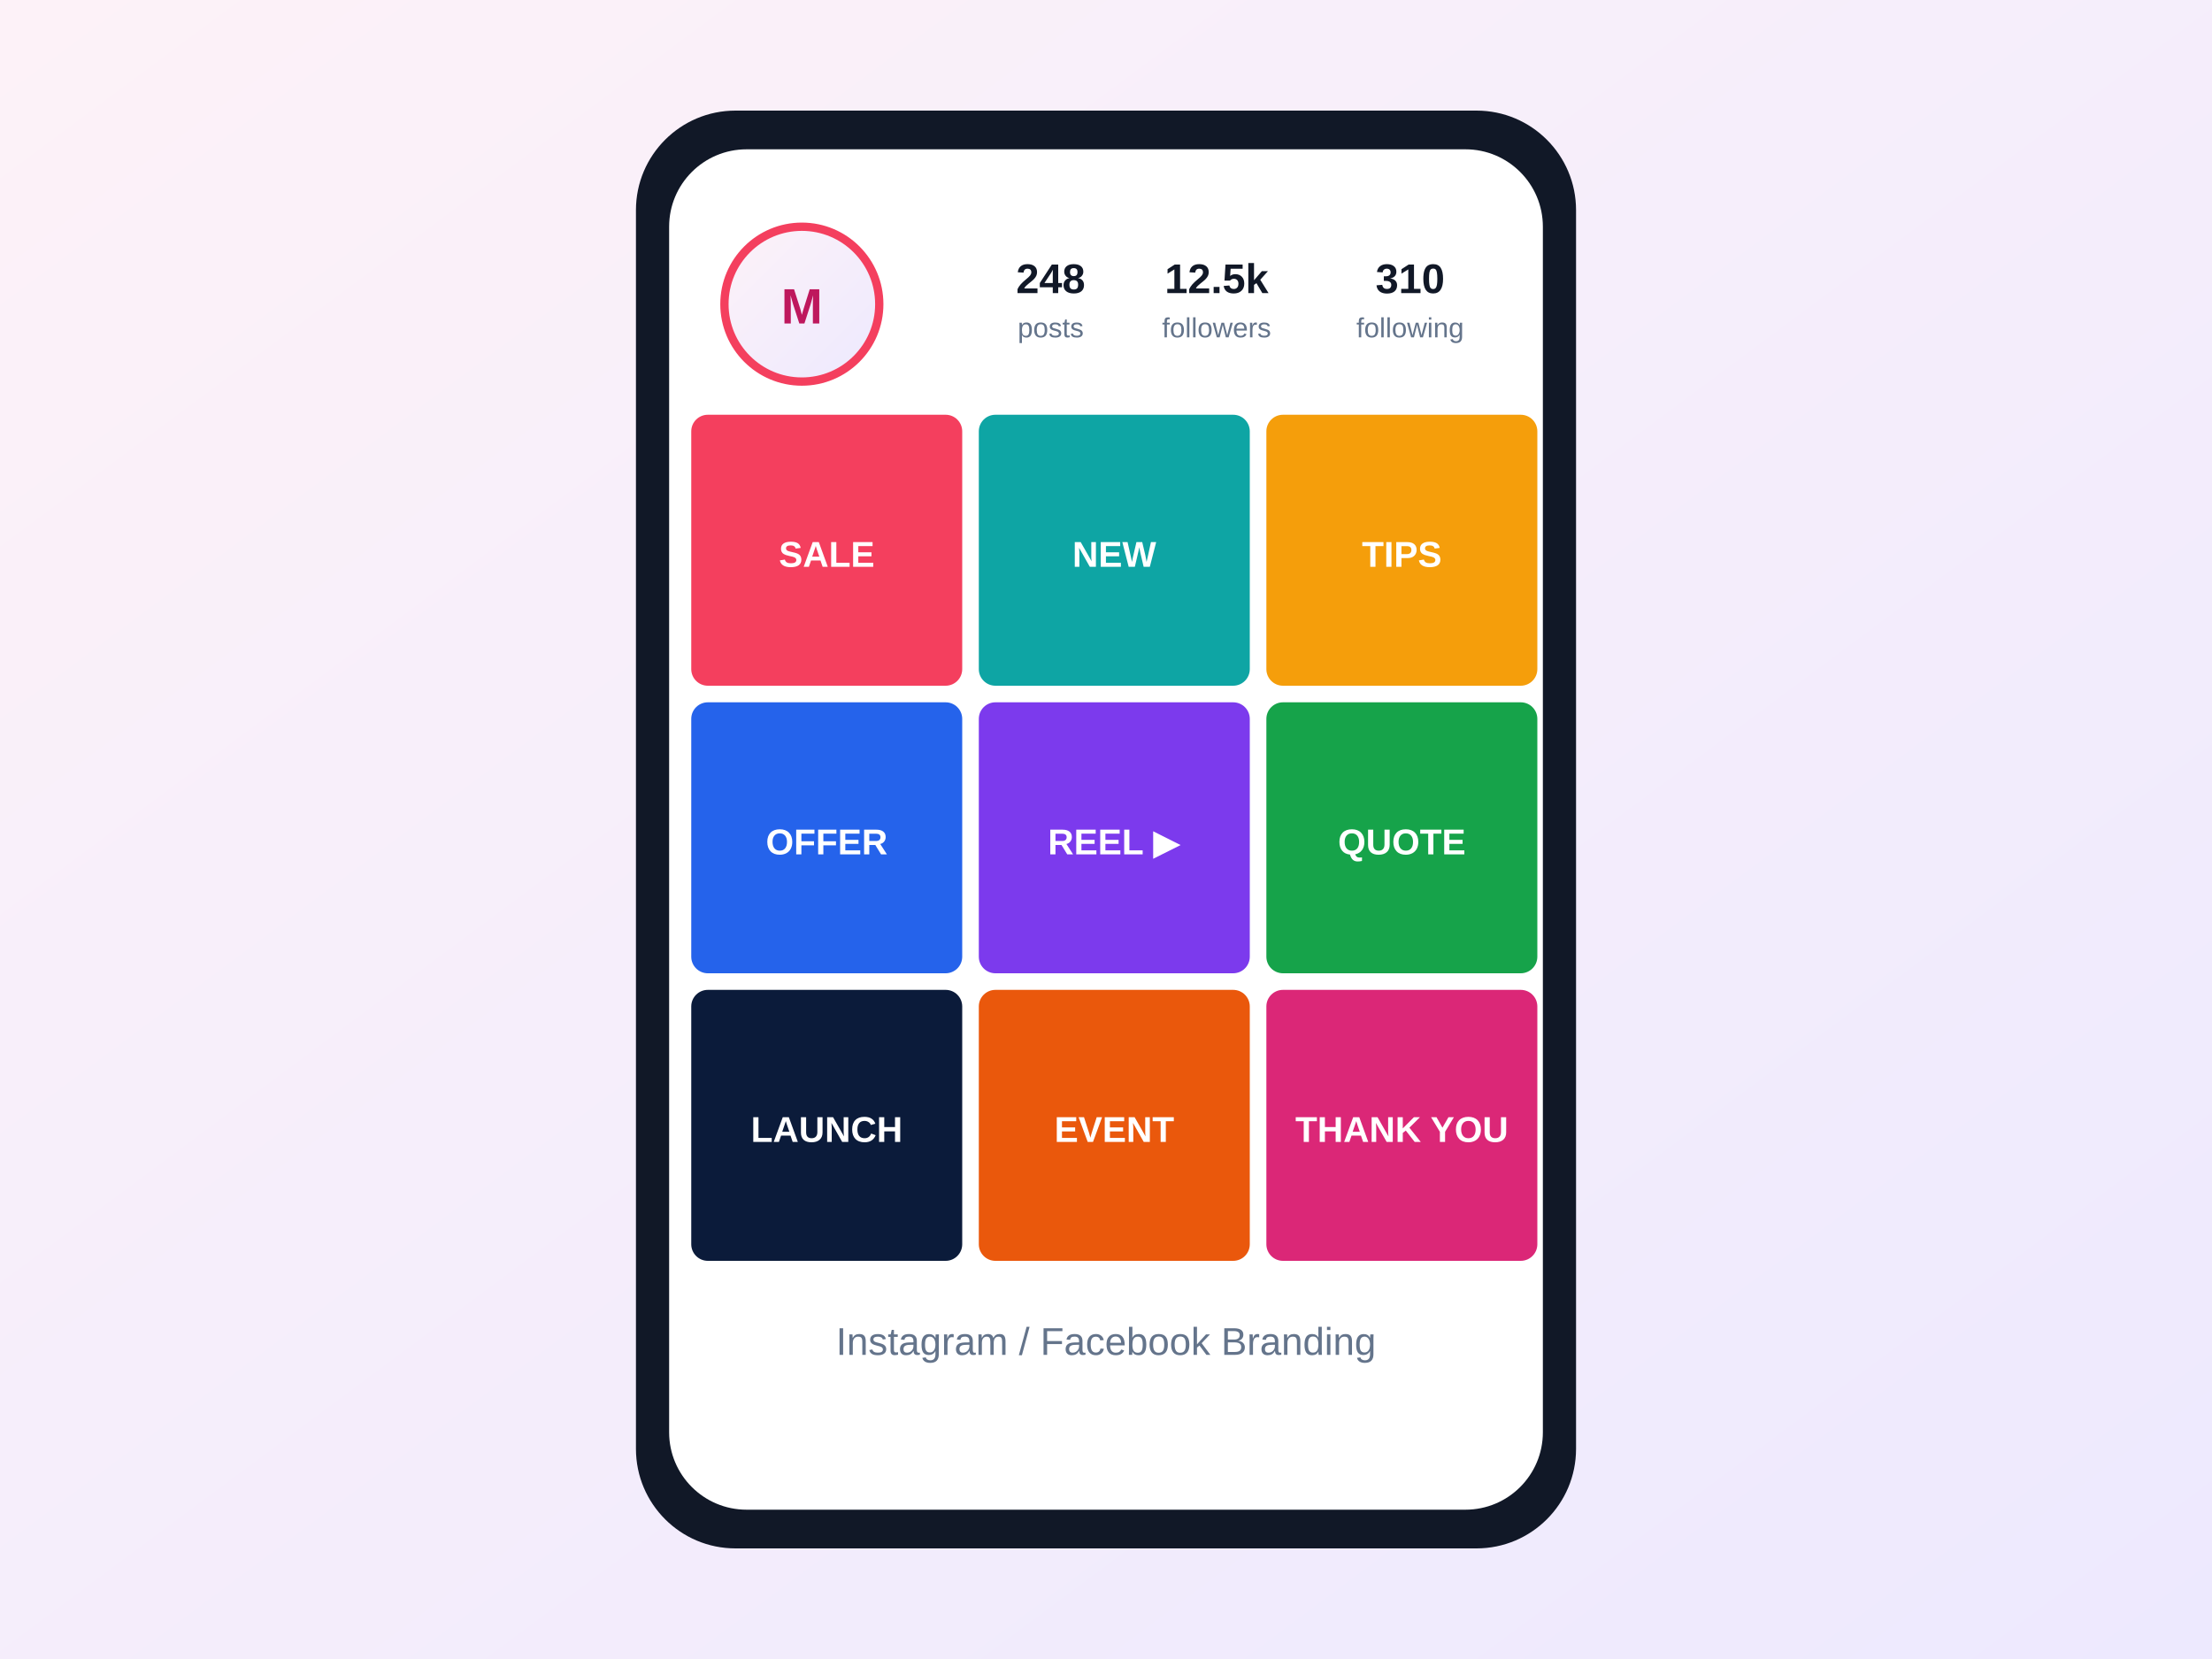
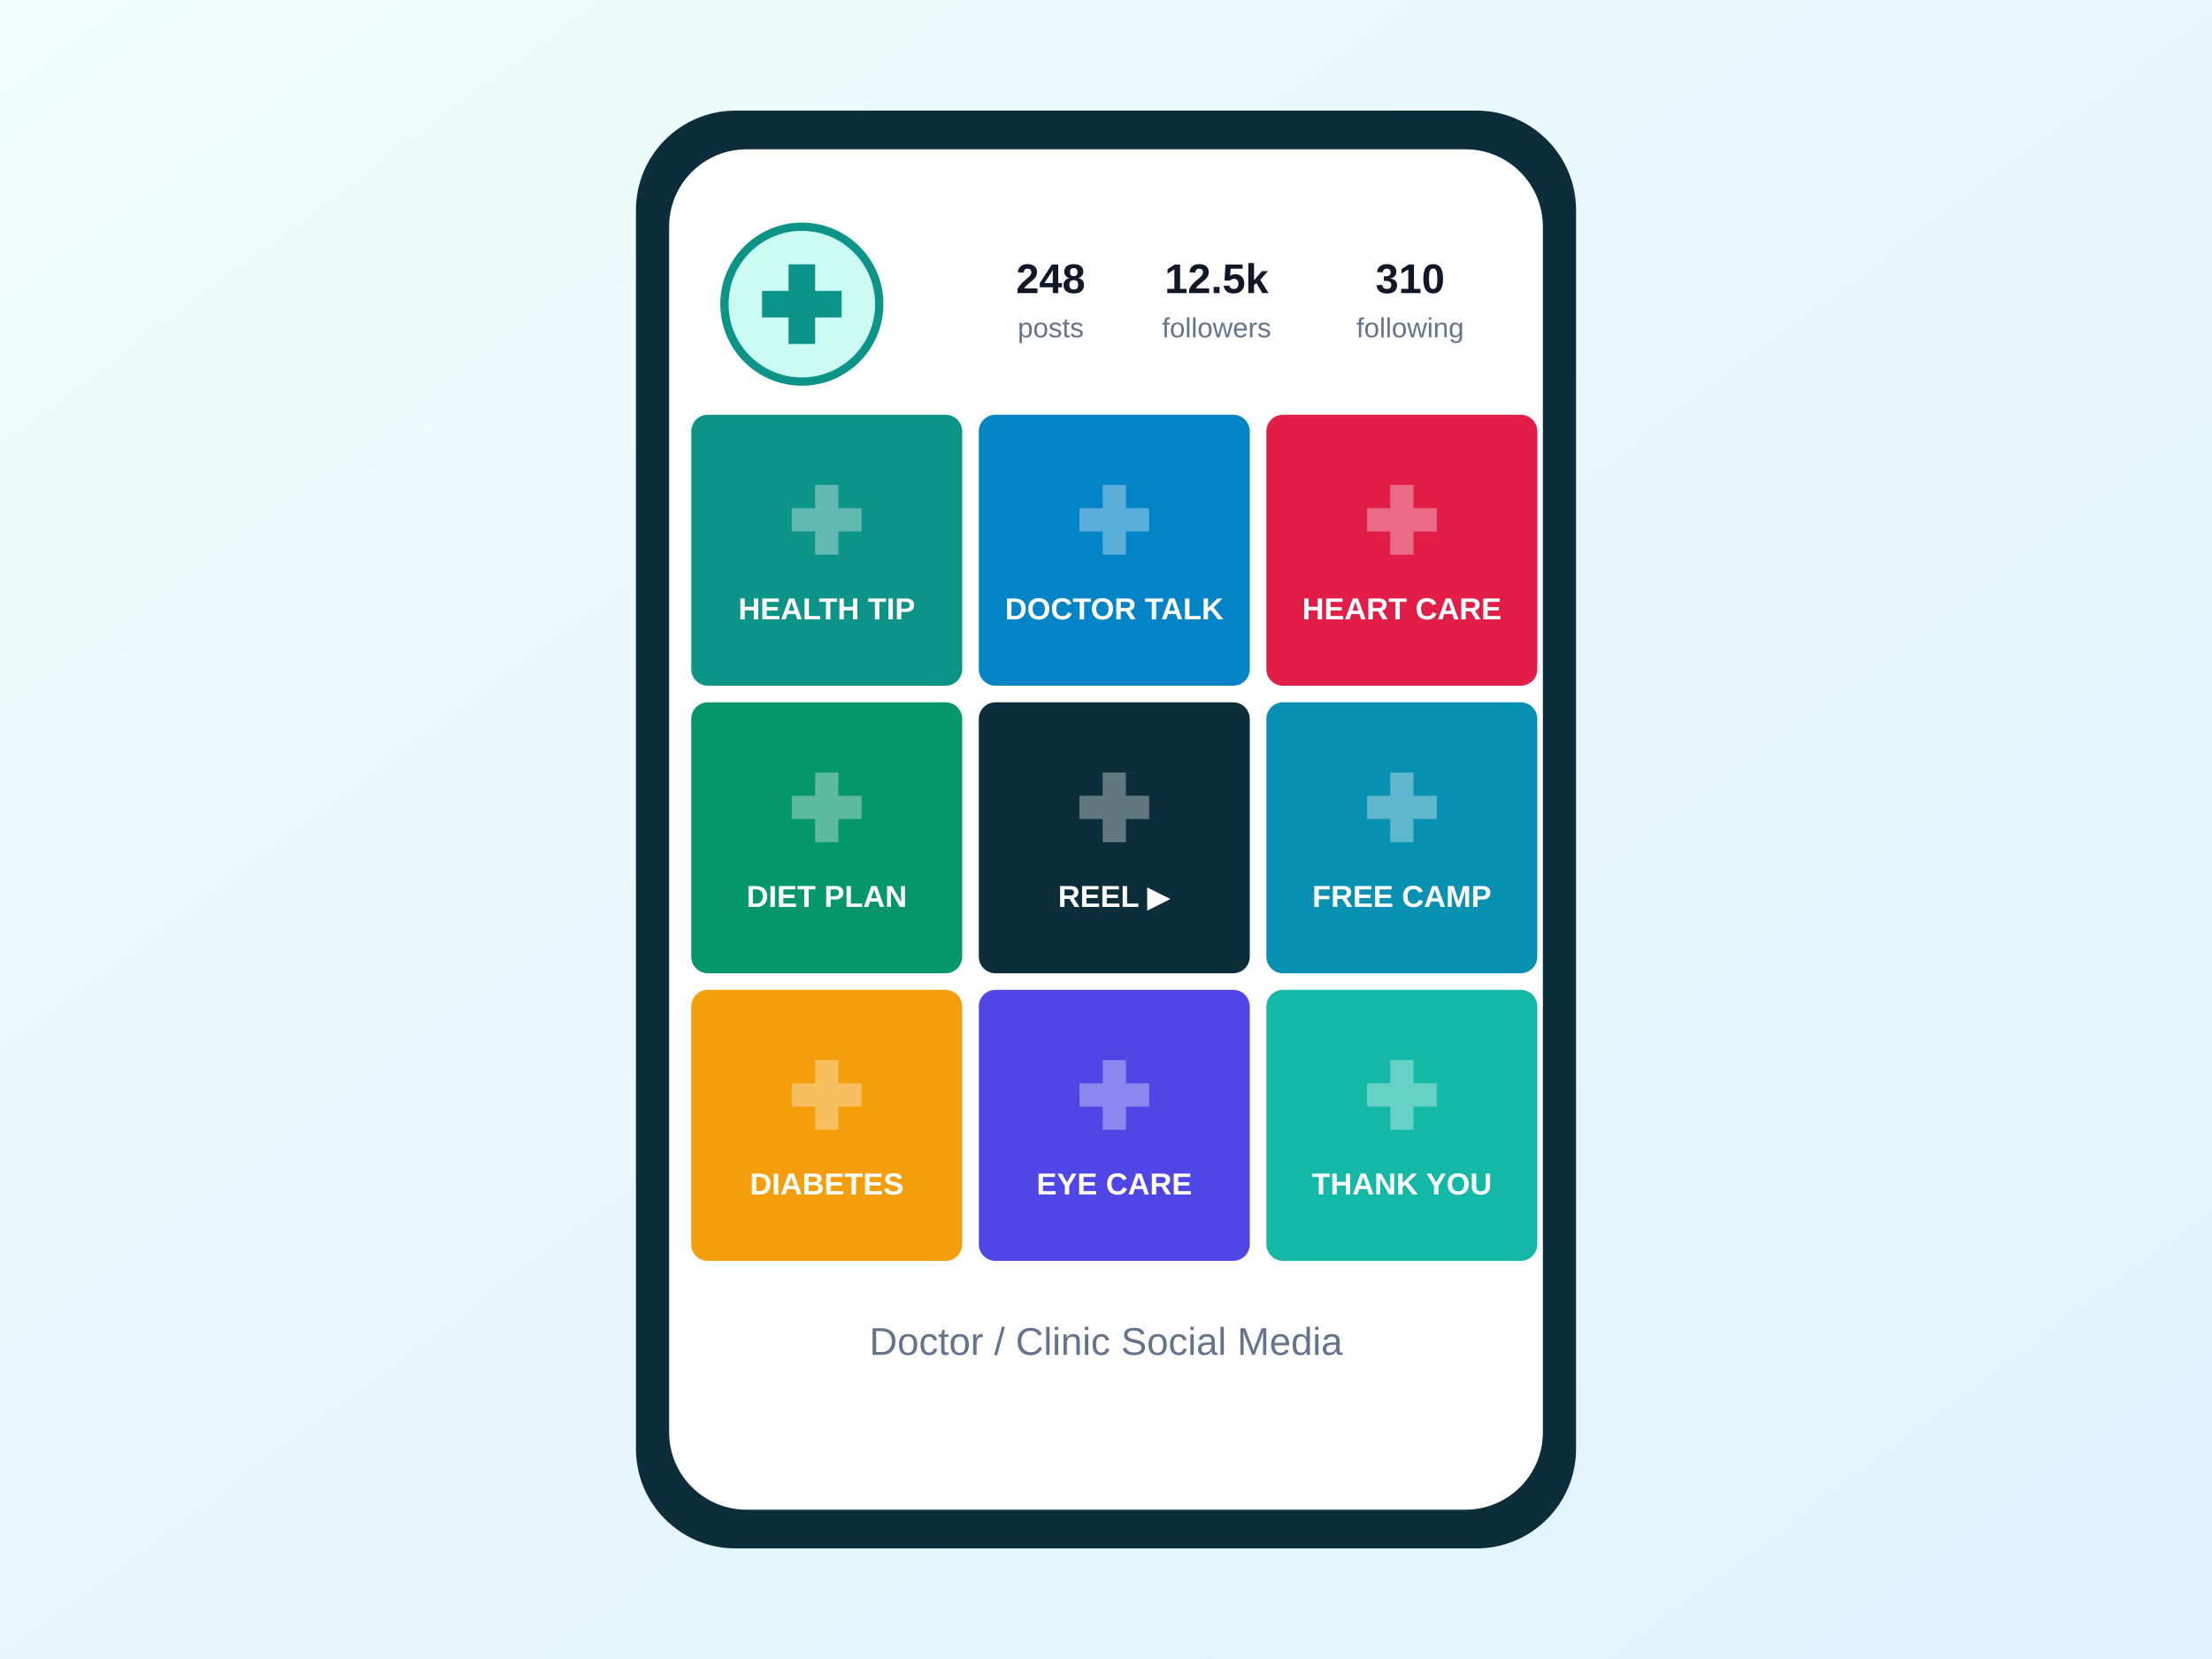
<svg xmlns="http://www.w3.org/2000/svg" viewBox="0 0 800 600" font-family="Plus Jakarta Sans,Hind Siliguri,Arial,sans-serif">
  <defs>
    <linearGradient id="bg" x1="0" y1="0" x2="1" y2="1">
-       <stop offset="0" stop-color="#fdf2f8" />
-       <stop offset="1" stop-color="#ede9fe" />
+       <stop offset="0" stop-color="#f0fdfa" />
+       <stop offset="1" stop-color="#e0f2fe" />
+     </linearGradient>
+     <linearGradient id="lg" x1="0" y1="0" x2="1" y2="1">
+       <stop offset="0" stop-color="#0d9488" />
+       <stop offset="1" stop-color="#0284c7" />
    </linearGradient>
  </defs>
  <rect width="800" height="600" fill="url(#bg)" />
  <g transform="translate(230,40)">
-     <rect width="340" height="520" rx="36" fill="#111827" />
+     <rect width="340" height="520" rx="36" fill="#0b2e3a" />
    <rect x="12" y="14" width="316" height="492" rx="28" fill="#fff" />
-     <circle cx="60" cy="70" r="28" fill="url(#bg)" stroke="#f43f5e" stroke-width="3" />
-     <text x="60" y="77" font-size="18" font-weight="800" fill="#be185d" text-anchor="middle">M</text>
+     <circle cx="60" cy="70" r="28" fill="#ccfbf1" stroke="#0d9488" stroke-width="3" />
+     <path transform="translate(60,70) scale(0.8)" d="M-6-18h12v12h12v12h-12v12h-12v-12h-12v-12h12z" fill="#0d9488" />
    <g font-size="15" font-weight="800" fill="#111827" text-anchor="middle">
      <text x="150" y="66">248</text>
      <text x="210" y="66">12.5k</text>
      <text x="280" y="66">310</text>
    </g>
    <g font-size="10" fill="#64748b" text-anchor="middle">
      <text x="150" y="82">posts</text>
      <text x="210" y="82">followers</text>
      <text x="280" y="82">following</text>
    </g>
  </g>
  <g transform="translate(250,150)">
-     <rect width="98" height="98" rx="6" fill="#f43f5e" />
-     <text x="49" y="55" font-size="13" font-weight="800" fill="#fff" text-anchor="middle">SALE</text>
+     <rect width="98" height="98" rx="6" fill="#0d9488" />
+     <path transform="translate(49,38) scale(0.7)" d="M-6-18h12v12h12v12h-12v12h-12v-12h-12v-12h12z" fill="rgba(255,255,255,.35)" />
+     <text x="49" y="74" font-size="11" font-weight="800" fill="#fff" text-anchor="middle">HEALTH TIP</text>
  </g>
  <g transform="translate(354,150)">
-     <rect width="98" height="98" rx="6" fill="#0ea5a4" />
-     <text x="49" y="55" font-size="13" font-weight="800" fill="#fff" text-anchor="middle">NEW</text>
+     <rect width="98" height="98" rx="6" fill="#0284c7" />
+     <path transform="translate(49,38) scale(0.7)" d="M-6-18h12v12h12v12h-12v12h-12v-12h-12v-12h12z" fill="rgba(255,255,255,.35)" />
+     <text x="49" y="74" font-size="11" font-weight="800" fill="#fff" text-anchor="middle">DOCTOR TALK</text>
  </g>
  <g transform="translate(458,150)">
-     <rect width="98" height="98" rx="6" fill="#f59e0b" />
-     <text x="49" y="55" font-size="13" font-weight="800" fill="#fff" text-anchor="middle">TIPS</text>
+     <rect width="98" height="98" rx="6" fill="#e11d48" />
+     <path transform="translate(49,38) scale(0.7)" d="M-6-18h12v12h12v12h-12v12h-12v-12h-12v-12h12z" fill="rgba(255,255,255,.35)" />
+     <text x="49" y="74" font-size="11" font-weight="800" fill="#fff" text-anchor="middle">HEART CARE</text>
  </g>
  <g transform="translate(250,254)">
-     <rect width="98" height="98" rx="6" fill="#2563eb" />
-     <text x="49" y="55" font-size="13" font-weight="800" fill="#fff" text-anchor="middle">OFFER</text>
+     <rect width="98" height="98" rx="6" fill="#059669" />
+     <path transform="translate(49,38) scale(0.7)" d="M-6-18h12v12h12v12h-12v12h-12v-12h-12v-12h12z" fill="rgba(255,255,255,.35)" />
+     <text x="49" y="74" font-size="11" font-weight="800" fill="#fff" text-anchor="middle">DIET PLAN</text>
  </g>
  <g transform="translate(354,254)">
-     <rect width="98" height="98" rx="6" fill="#7c3aed" />
-     <text x="49" y="55" font-size="13" font-weight="800" fill="#fff" text-anchor="middle">REEL ▶</text>
+     <rect width="98" height="98" rx="6" fill="#0b2e3a" />
+     <path transform="translate(49,38) scale(0.7)" d="M-6-18h12v12h12v12h-12v12h-12v-12h-12v-12h12z" fill="rgba(255,255,255,.35)" />
+     <text x="49" y="74" font-size="11" font-weight="800" fill="#fff" text-anchor="middle">REEL ▶</text>
  </g>
  <g transform="translate(458,254)">
-     <rect width="98" height="98" rx="6" fill="#16a34a" />
-     <text x="49" y="55" font-size="13" font-weight="800" fill="#fff" text-anchor="middle">QUOTE</text>
+     <rect width="98" height="98" rx="6" fill="#0891b2" />
+     <path transform="translate(49,38) scale(0.7)" d="M-6-18h12v12h12v12h-12v12h-12v-12h-12v-12h12z" fill="rgba(255,255,255,.35)" />
+     <text x="49" y="74" font-size="11" font-weight="800" fill="#fff" text-anchor="middle">FREE CAMP</text>
  </g>
  <g transform="translate(250,358)">
-     <rect width="98" height="98" rx="6" fill="#0b1b3a" />
-     <text x="49" y="55" font-size="13" font-weight="800" fill="#fff" text-anchor="middle">LAUNCH</text>
+     <rect width="98" height="98" rx="6" fill="#f59e0b" />
+     <path transform="translate(49,38) scale(0.7)" d="M-6-18h12v12h12v12h-12v12h-12v-12h-12v-12h12z" fill="rgba(255,255,255,.35)" />
+     <text x="49" y="74" font-size="11" font-weight="800" fill="#fff" text-anchor="middle">DIABETES</text>
  </g>
  <g transform="translate(354,358)">
-     <rect width="98" height="98" rx="6" fill="#ea580c" />
-     <text x="49" y="55" font-size="13" font-weight="800" fill="#fff" text-anchor="middle">EVENT</text>
+     <rect width="98" height="98" rx="6" fill="#4f46e5" />
+     <path transform="translate(49,38) scale(0.7)" d="M-6-18h12v12h12v12h-12v12h-12v-12h-12v-12h12z" fill="rgba(255,255,255,.35)" />
+     <text x="49" y="74" font-size="11" font-weight="800" fill="#fff" text-anchor="middle">EYE CARE</text>
  </g>
  <g transform="translate(458,358)">
-     <rect width="98" height="98" rx="6" fill="#db2777" />
-     <text x="49" y="55" font-size="13" font-weight="800" fill="#fff" text-anchor="middle">THANK YOU</text>
+     <rect width="98" height="98" rx="6" fill="#14b8a6" />
+     <path transform="translate(49,38) scale(0.7)" d="M-6-18h12v12h12v12h-12v12h-12v-12h-12v-12h12z" fill="rgba(255,255,255,.35)" />
+     <text x="49" y="74" font-size="11" font-weight="800" fill="#fff" text-anchor="middle">THANK YOU</text>
  </g>
-   <text x="400" y="490" font-size="14" fill="#64748b" text-anchor="middle">Instagram / Facebook Branding</text>
+   <text x="400" y="490" font-size="14" fill="#64748b" text-anchor="middle">Doctor / Clinic Social Media</text>
</svg>
